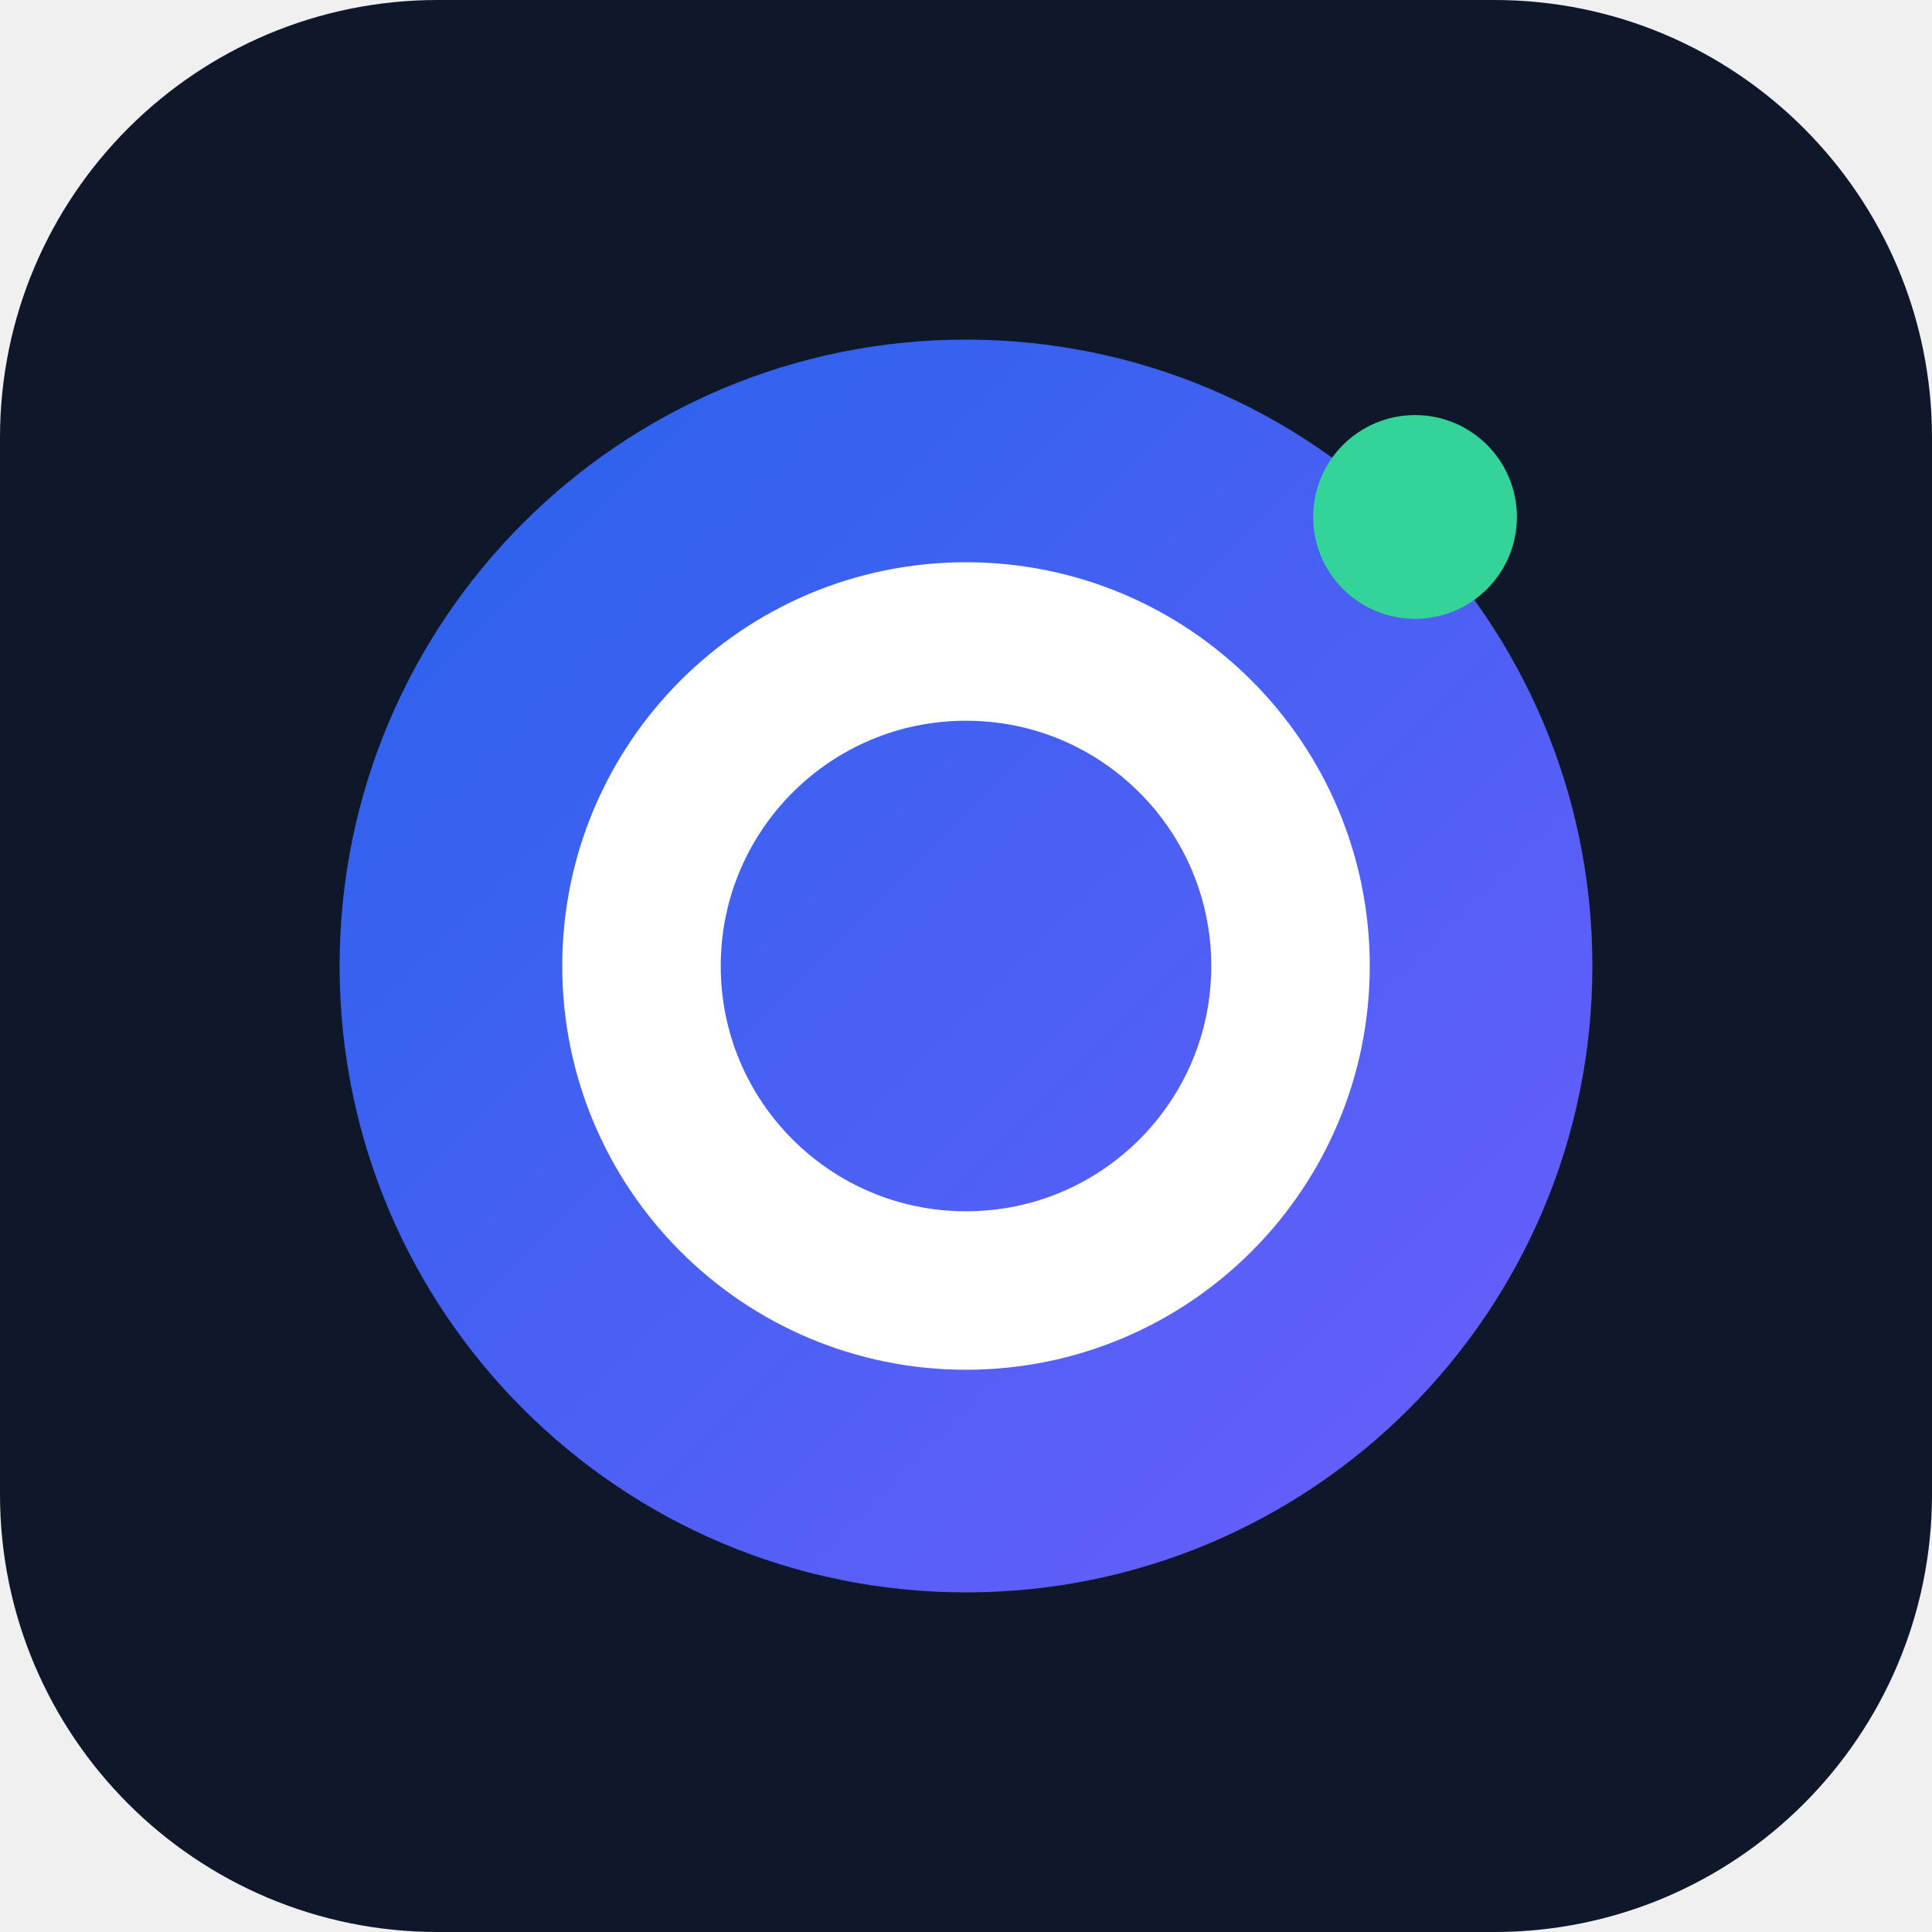
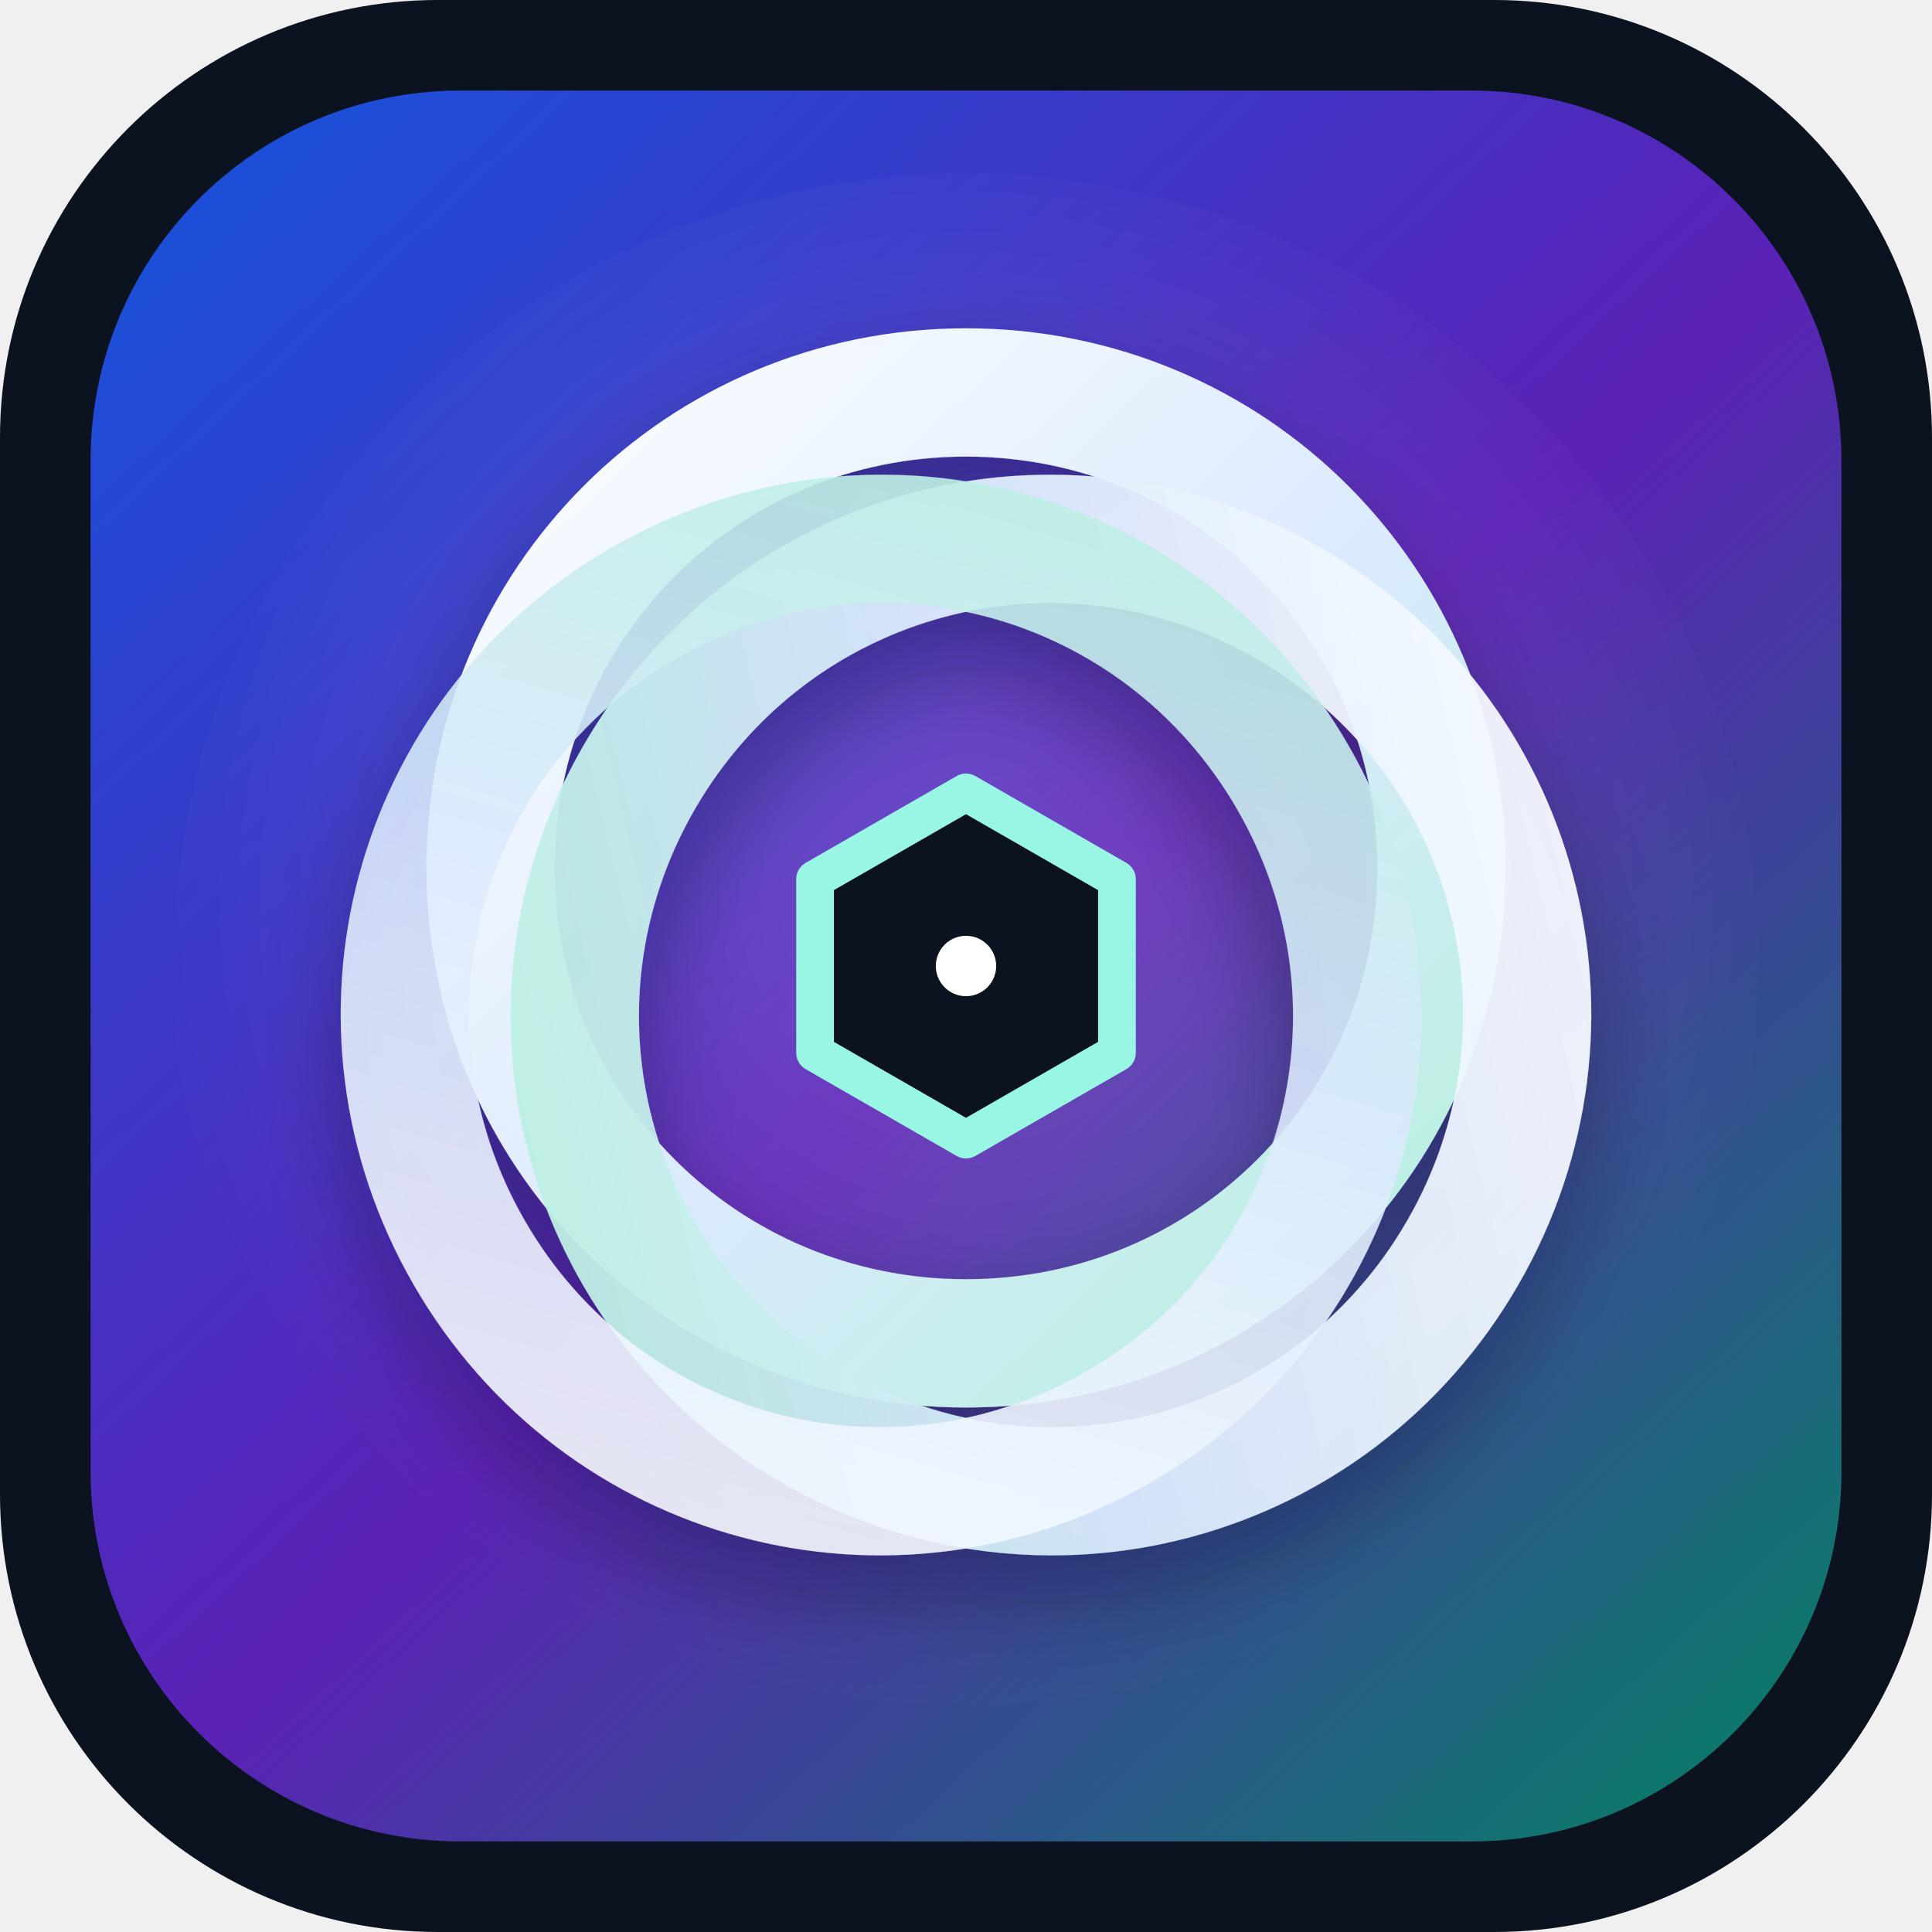
- <svg xmlns="http://www.w3.org/2000/svg" viewBox="0 0 512 512">
+ <svg xmlns="http://www.w3.org/2000/svg" viewBox="0 0 512 512" role="img" aria-labelledby="title desc">
  <defs>
-     <linearGradient id="g" x1="0" y1="0" x2="1" y2="1">
-       <stop stop-color="#2563eb" />
-       <stop offset="1" stop-color="#6d5dfc" />
+     <linearGradient id="bg" x1="64" y1="48" x2="448" y2="464" gradientUnits="userSpaceOnUse">
+       <stop stop-color="#1d4ed8" />
+       <stop offset="0.52" stop-color="#5b21b6" />
+       <stop offset="1" stop-color="#0f766e" />
    </linearGradient>
+     <linearGradient id="ribbon" x1="116" y1="96" x2="410" y2="406" gradientUnits="userSpaceOnUse">
+       <stop stop-color="#ffffff" />
+       <stop offset="0.48" stop-color="#dbeafe" />
+       <stop offset="1" stop-color="#a7f3d0" />
+     </linearGradient>
+     <radialGradient id="glow" cx="0" cy="0" r="1" gradientTransform="translate(256 238) rotate(90) scale(218)" gradientUnits="userSpaceOnUse">
+       <stop stop-color="#ffffff" stop-opacity="0.16" />
+       <stop offset="1" stop-color="#ffffff" stop-opacity="0" />
+     </radialGradient>
+     <filter id="soft-shadow" x="70" y="58" width="372" height="396" filterUnits="userSpaceOnUse" color-interpolation-filters="sRGB">
+       <feDropShadow dx="0" dy="12" stdDeviation="12" flood-color="#020617" flood-opacity="0.34" />
+     </filter>
  </defs>
-   <rect width="512" height="512" rx="116" fill="#0f172a" />
-   <circle cx="256" cy="256" r="166" fill="url(#g)" />
-   <circle cx="256" cy="256" r="86" fill="none" stroke="white" stroke-width="42" />
-   <circle cx="375" cy="137" r="27" fill="#34d399" />
+   <rect width="512" height="512" rx="116" fill="#0b1220" />
+   <rect x="24" y="24" width="464" height="464" rx="98" fill="url(#bg)" />
+   <circle cx="256" cy="256" r="210" fill="url(#glow)" />
+   <g fill="none" stroke="url(#ribbon)" stroke-width="34" stroke-linecap="round" stroke-linejoin="round" filter="url(#soft-shadow)">
+     <path d="M256 104C326 104 382 160 382 230C382 300 326 356 256 356C186 356 130 300 130 230C130 160 186 104 256 104Z" />
+     <path d="M256 104C326 104 382 160 382 230C382 300 326 356 256 356C186 356 130 300 130 230C130 160 186 104 256 104Z" transform="rotate(120 256 256)" opacity="0.94" />
+     <path d="M256 104C326 104 382 160 382 230C382 300 326 356 256 356C186 356 130 300 130 230C130 160 186 104 256 104Z" transform="rotate(240 256 256)" opacity="0.88" />
+   </g>
+   <polygon points="256,210 296,233 296,279 256,302 216,279 216,233" fill="#0b1220" stroke="#99f6e4" stroke-width="10" stroke-linejoin="round" />
+   <circle cx="256" cy="256" r="8" fill="#ffffff" />
</svg>
